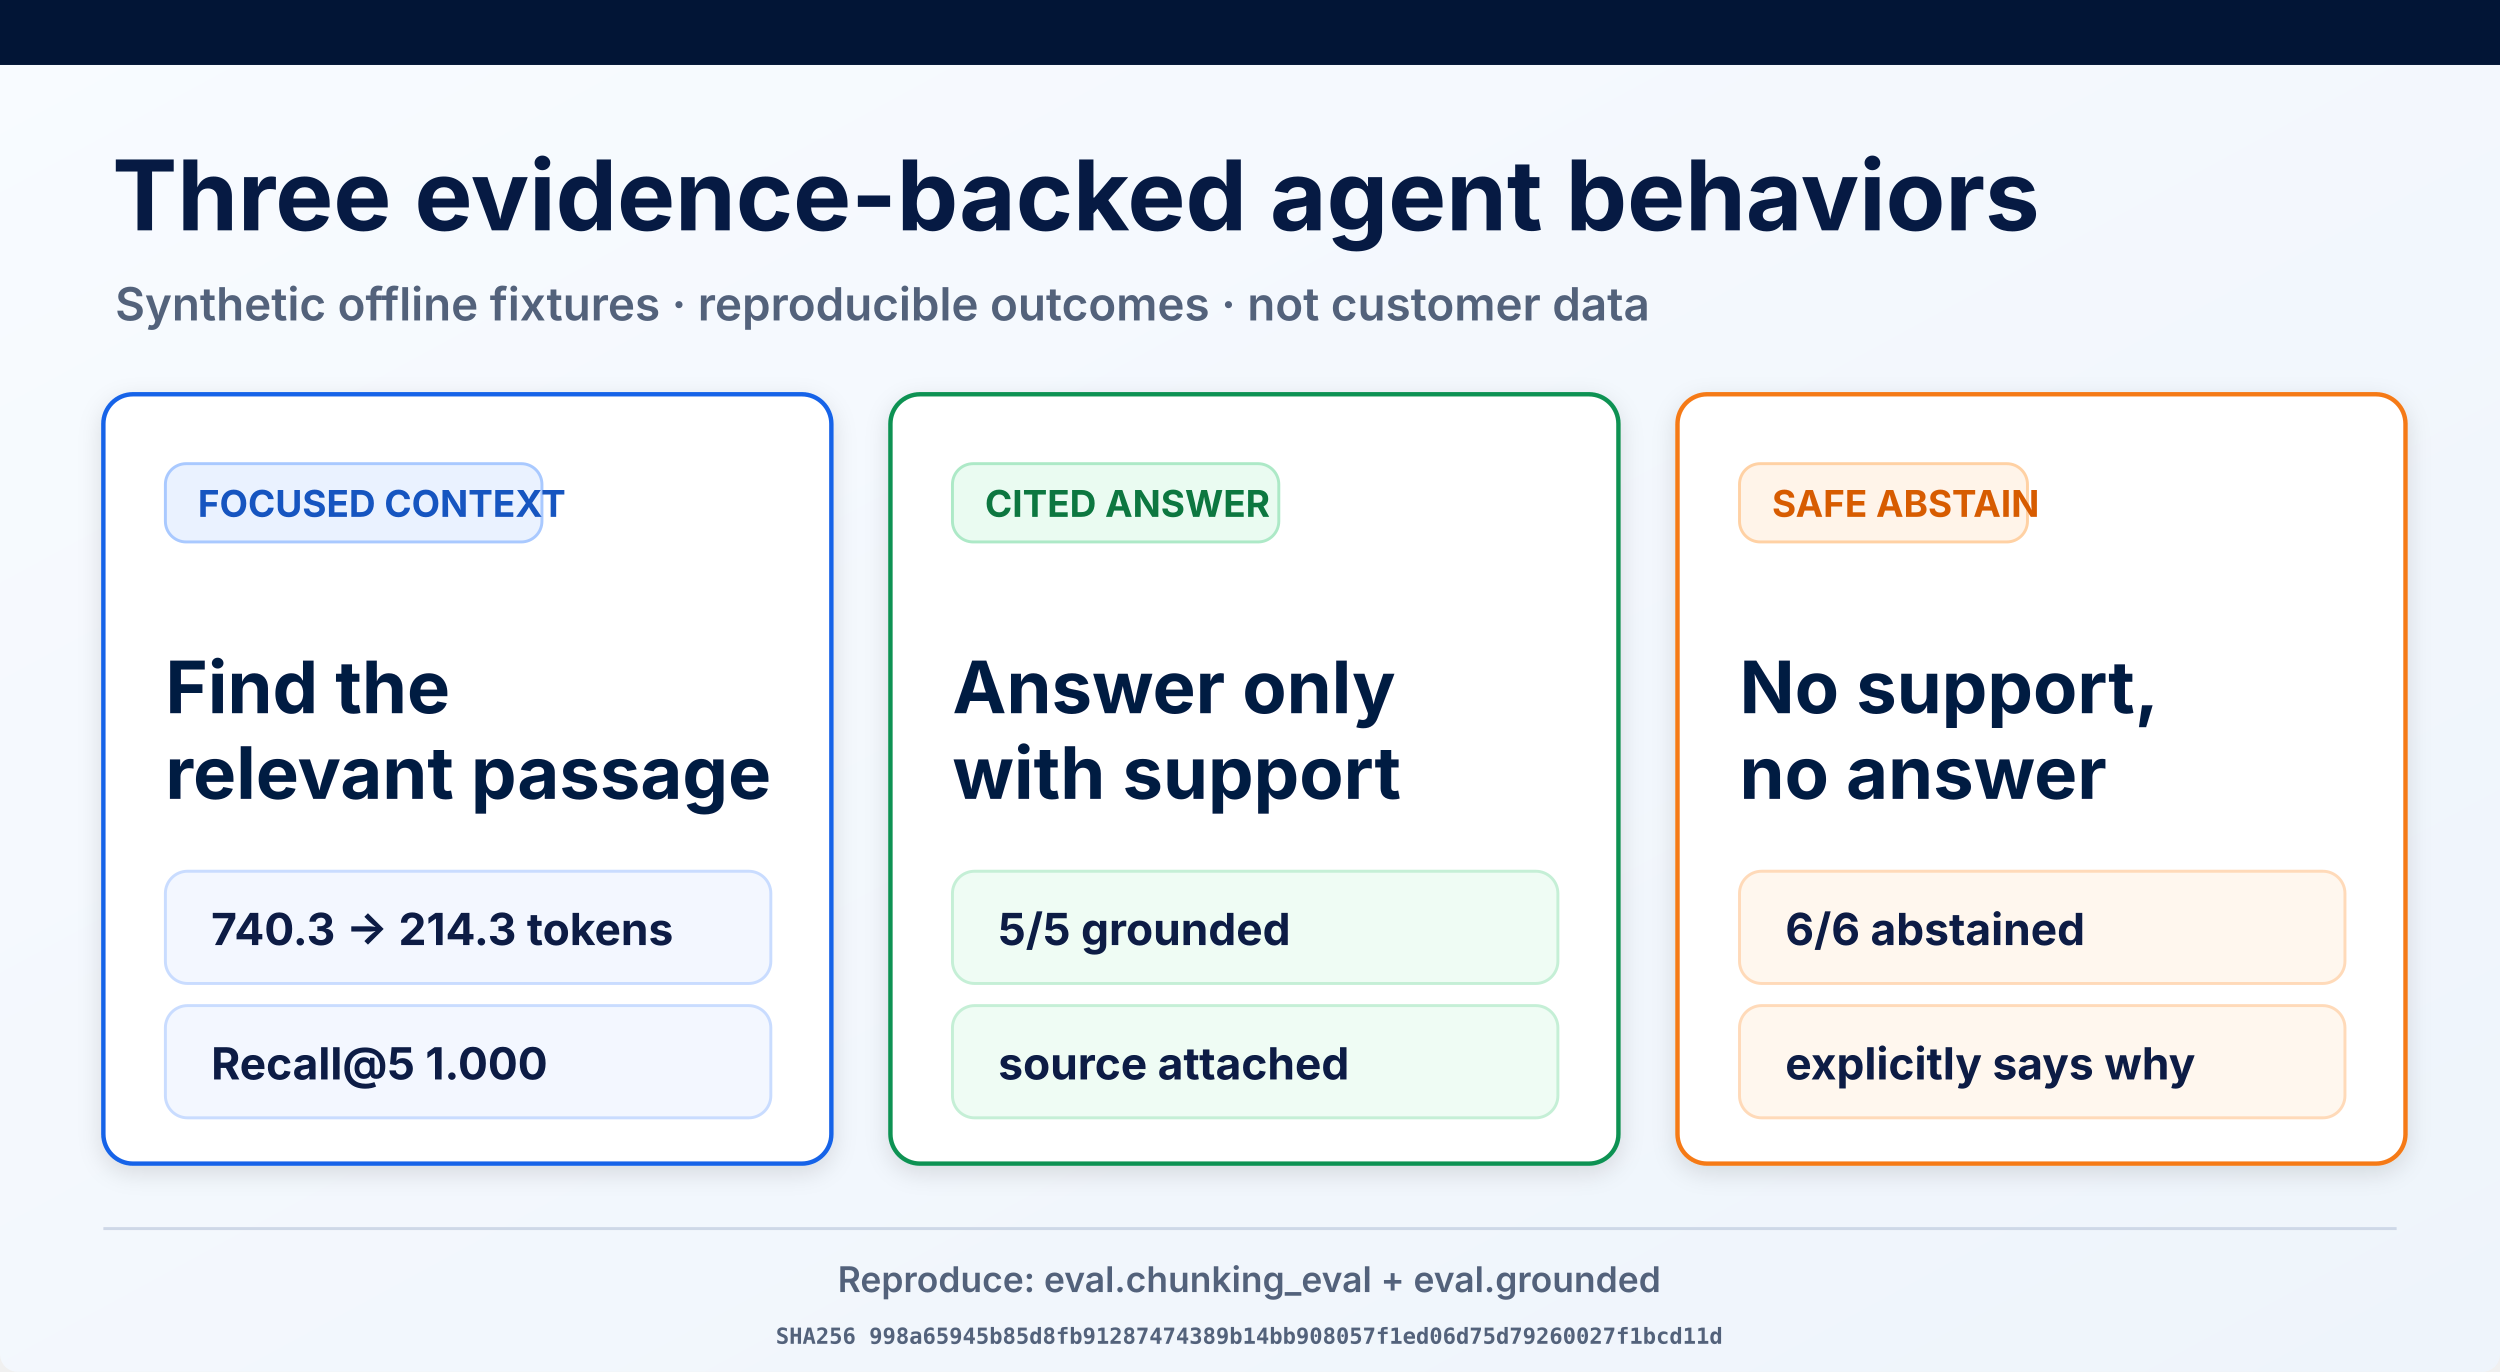
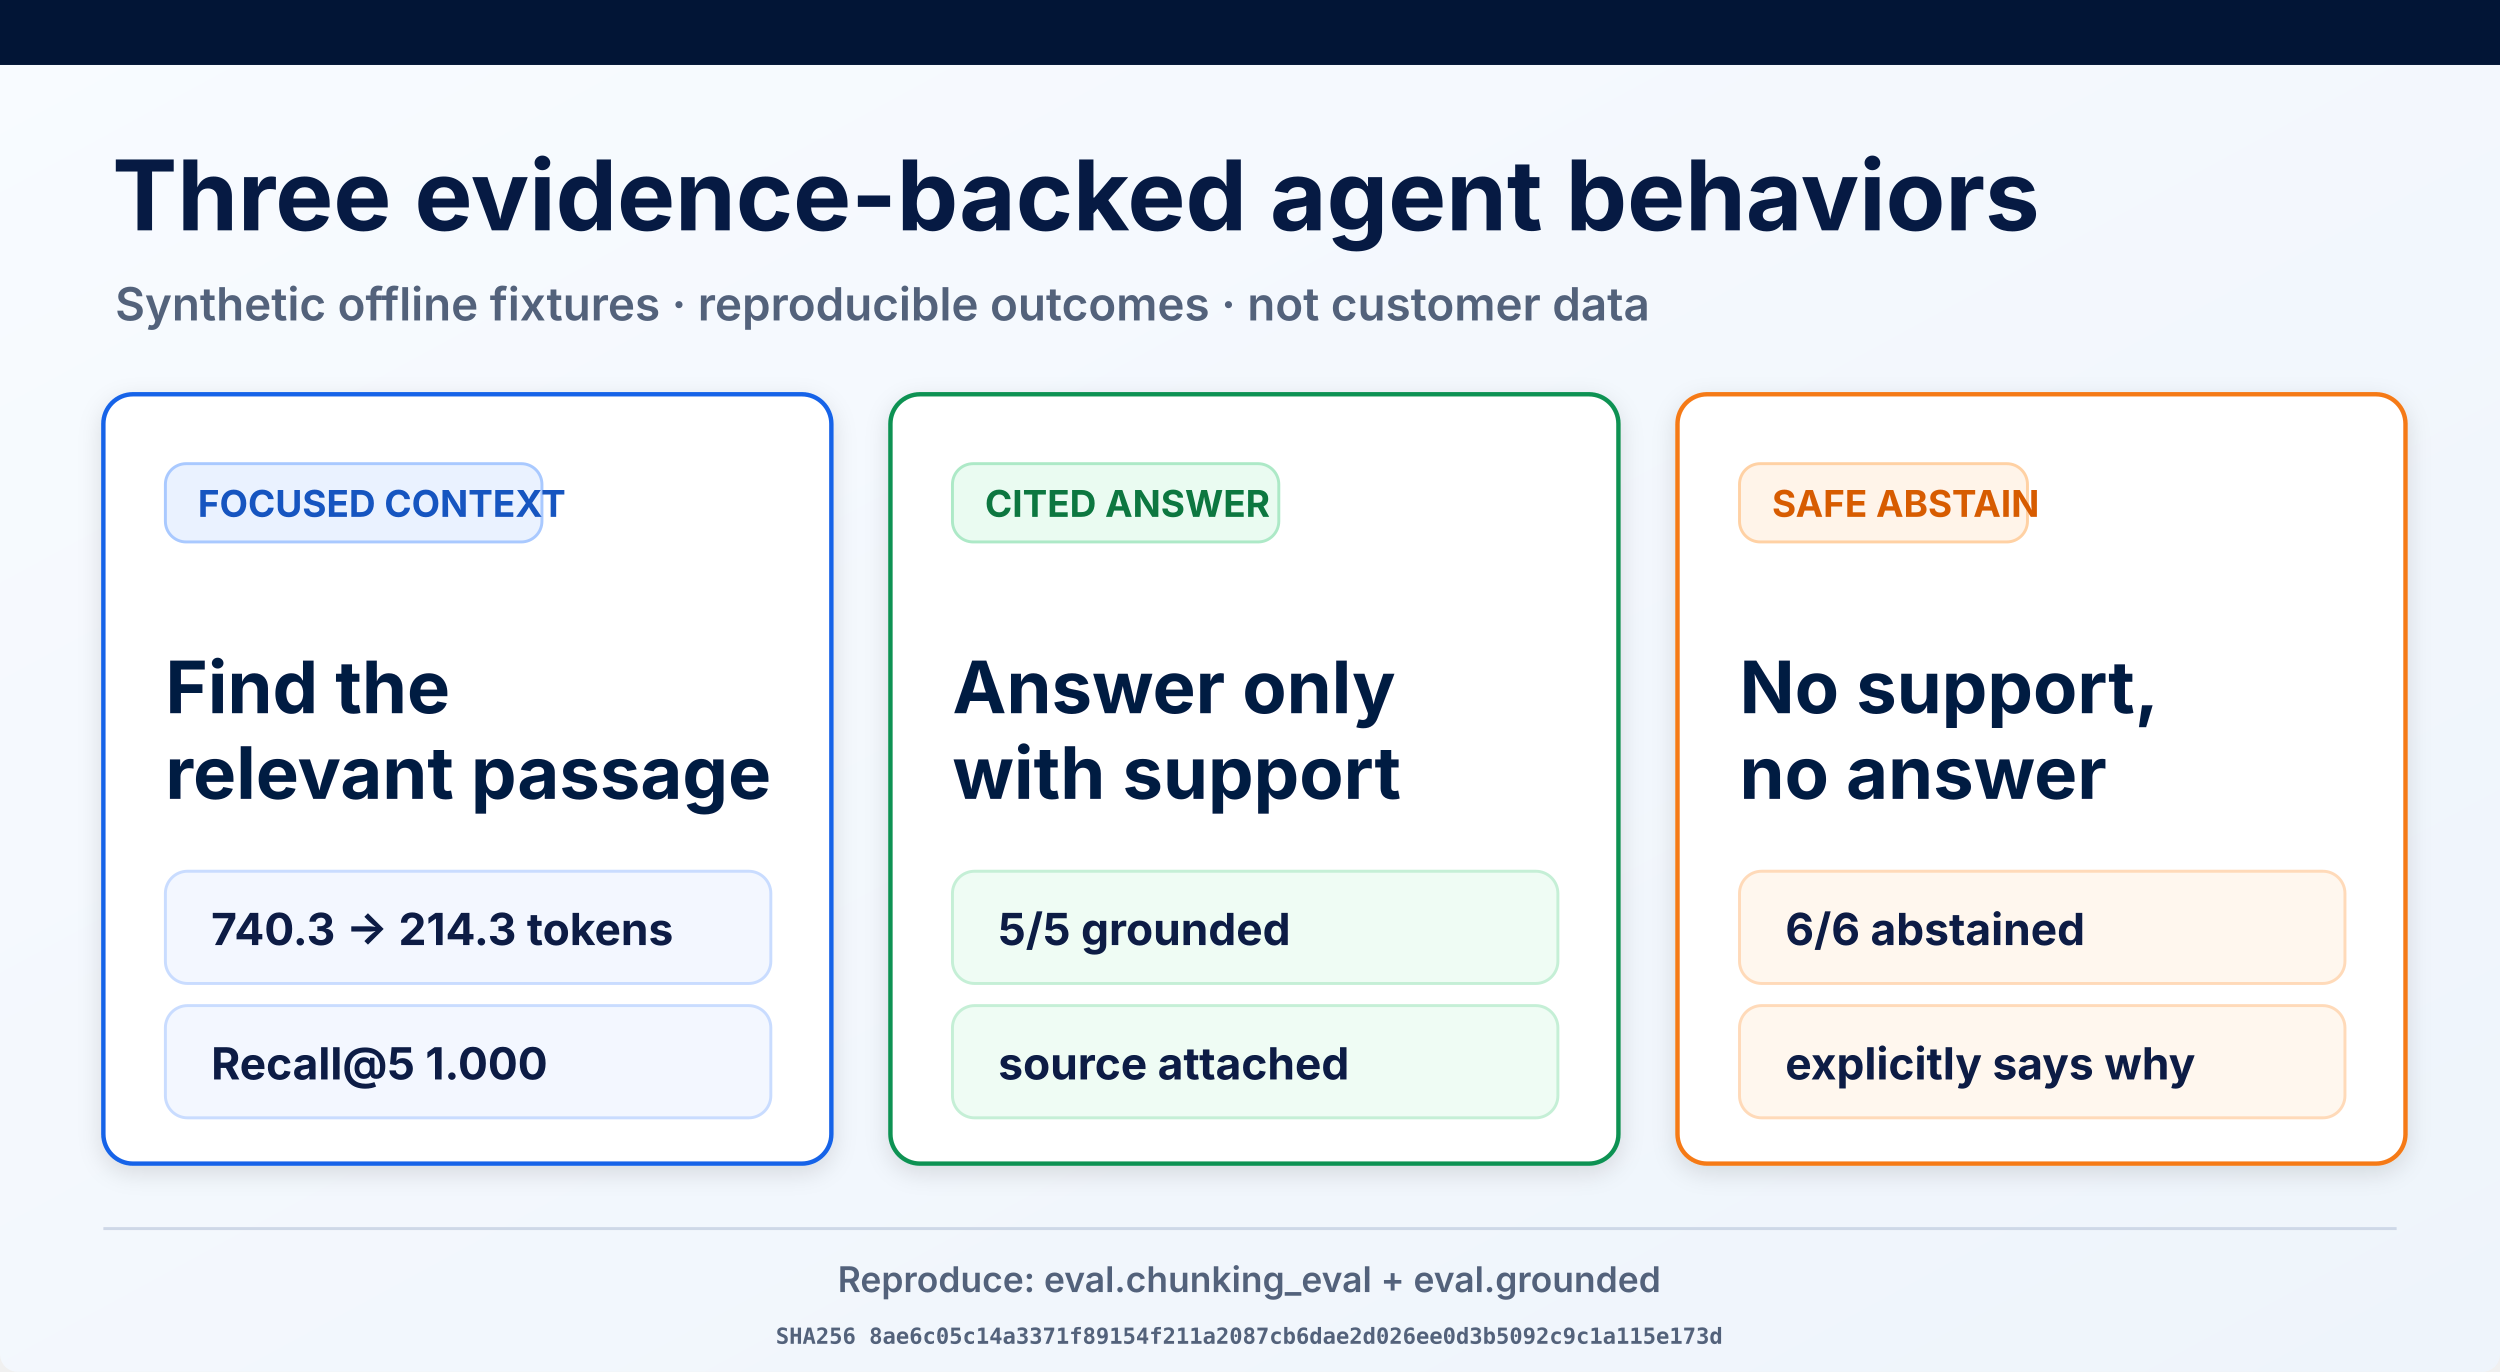
<svg xmlns="http://www.w3.org/2000/svg" width="1693" height="929" viewBox="0 0 1693 929" role="img" aria-labelledby="title desc">
  <defs>
    <linearGradient id="page" x1="0" y1="0" x2="1" y2="1">
      <stop offset="0" stop-color="#f8fbff" />
      <stop offset="1" stop-color="#eef4fb" />
    </linearGradient>
    <filter id="shadow" x="-10%" y="-10%" width="120%" height="130%">
      <feDropShadow dx="0" dy="5" stdDeviation="8" flood-opacity=".12" />
    </filter>
  </defs>
  <rect width="1693" height="929" rx="12" fill="url(#page)" />
  <rect width="1693" height="44" fill="#021536" />
  <text x="76" y="156" font-family="Inter, Arial, sans-serif" font-size="66" font-weight="700" fill="#061a43">Three evidence-backed agent behaviors</text>
  <text x="78" y="217" font-family="Inter, Arial, sans-serif" font-size="31" font-weight="600" fill="#53627b">Synthetic offline fixtures · reproducible outcomes · not customer data</text>
  <g filter="url(#shadow)">
    <rect x="70" y="267" width="493" height="521" rx="20" fill="#fff" stroke="#1763e8" stroke-width="3" />
    <rect x="112" y="314" width="255" height="53" rx="14" fill="#eaf2ff" stroke="#a9c9ff" stroke-width="2" />
    <text x="134" y="350" font-family="Inter, Arial, sans-serif" font-size="25" font-weight="700" fill="#1554c0">FOCUSED CONTEXT</text>
    <text x="112" y="483" font-family="Inter, Arial, sans-serif" font-size="49" font-weight="700" fill="#061a43">Find the</text>
    <text x="112" y="541" font-family="Inter, Arial, sans-serif" font-size="49" font-weight="700" fill="#061a43">relevant passage</text>
    <rect x="112" y="590" width="410" height="76" rx="15" fill="#f3f7ff" stroke="#c9dcff" stroke-width="2" />
    <text x="143" y="640" font-family="Inter, Arial, sans-serif" font-size="30" font-weight="700" fill="#0a1b44">740.3 → 214.3 tokens</text>
    <rect x="112" y="681" width="410" height="76" rx="15" fill="#f3f7ff" stroke="#c9dcff" stroke-width="2" />
    <text x="143" y="731" font-family="Inter, Arial, sans-serif" font-size="30" font-weight="700" fill="#0a1b44">Recall@5 1.000</text>
  </g>
  <g filter="url(#shadow)">
    <rect x="603" y="267" width="493" height="521" rx="20" fill="#fff" stroke="#109252" stroke-width="3" />
    <rect x="645" y="314" width="221" height="53" rx="14" fill="#eafbf1" stroke="#ade9c7" stroke-width="2" />
    <text x="667" y="350" font-family="Inter, Arial, sans-serif" font-size="25" font-weight="700" fill="#08773f">CITED ANSWER</text>
    <text x="645" y="483" font-family="Inter, Arial, sans-serif" font-size="49" font-weight="700" fill="#061a43">Answer only</text>
    <text x="645" y="541" font-family="Inter, Arial, sans-serif" font-size="49" font-weight="700" fill="#061a43">with support</text>
    <rect x="645" y="590" width="410" height="76" rx="15" fill="#effcf4" stroke="#c5efd6" stroke-width="2" />
    <text x="676" y="640" font-family="Inter, Arial, sans-serif" font-size="30" font-weight="700" fill="#0a1b44">5/5 grounded</text>
    <rect x="645" y="681" width="410" height="76" rx="15" fill="#effcf4" stroke="#c5efd6" stroke-width="2" />
    <text x="676" y="731" font-family="Inter, Arial, sans-serif" font-size="30" font-weight="700" fill="#0a1b44">source attached</text>
  </g>
  <g filter="url(#shadow)">
    <rect x="1136" y="267" width="493" height="521" rx="20" fill="#fff" stroke="#f57a19" stroke-width="3" />
    <rect x="1178" y="314" width="195" height="53" rx="14" fill="#fff4e9" stroke="#ffd1a4" stroke-width="2" />
    <text x="1200" y="350" font-family="Inter, Arial, sans-serif" font-size="25" font-weight="700" fill="#d75c06">SAFE ABSTAIN</text>
    <text x="1178" y="483" font-family="Inter, Arial, sans-serif" font-size="49" font-weight="700" fill="#061a43">No support,</text>
    <text x="1178" y="541" font-family="Inter, Arial, sans-serif" font-size="49" font-weight="700" fill="#061a43">no answer</text>
    <rect x="1178" y="590" width="410" height="76" rx="15" fill="#fff7ee" stroke="#ffdab9" stroke-width="2" />
    <text x="1209" y="640" font-family="Inter, Arial, sans-serif" font-size="30" font-weight="700" fill="#0a1b44">6/6 abstained</text>
    <rect x="1178" y="681" width="410" height="76" rx="15" fill="#fff7ee" stroke="#ffdab9" stroke-width="2" />
    <text x="1209" y="731" font-family="Inter, Arial, sans-serif" font-size="30" font-weight="700" fill="#0a1b44">explicitly says why</text>
  </g>
  <line x1="70" y1="832" x2="1623" y2="832" stroke="#ced8e7" stroke-width="2" />
  <text x="846" y="875" text-anchor="middle" font-family="Inter, Arial, sans-serif" font-size="24" font-weight="600" fill="#53627b">Reproduce: eval.chunking_eval + eval.grounded</text>
-   <text x="846" y="910" text-anchor="middle" font-family="ui-monospace, monospace" font-size="15" font-weight="600" fill="#53627b">SHA256 998a65945b85d8fb91287474389b14bb908057f1ed06d75d79260027f1bcd11d</text>
+   <text x="846" y="910" text-anchor="middle" font-family="ui-monospace, monospace" font-size="15" font-weight="600" fill="#53627b">SHA256 8ae6c05c14a3371f89154f211a2087cb6dae2d026ee0d3b5092c9c1a115e173d</text>
</svg>
